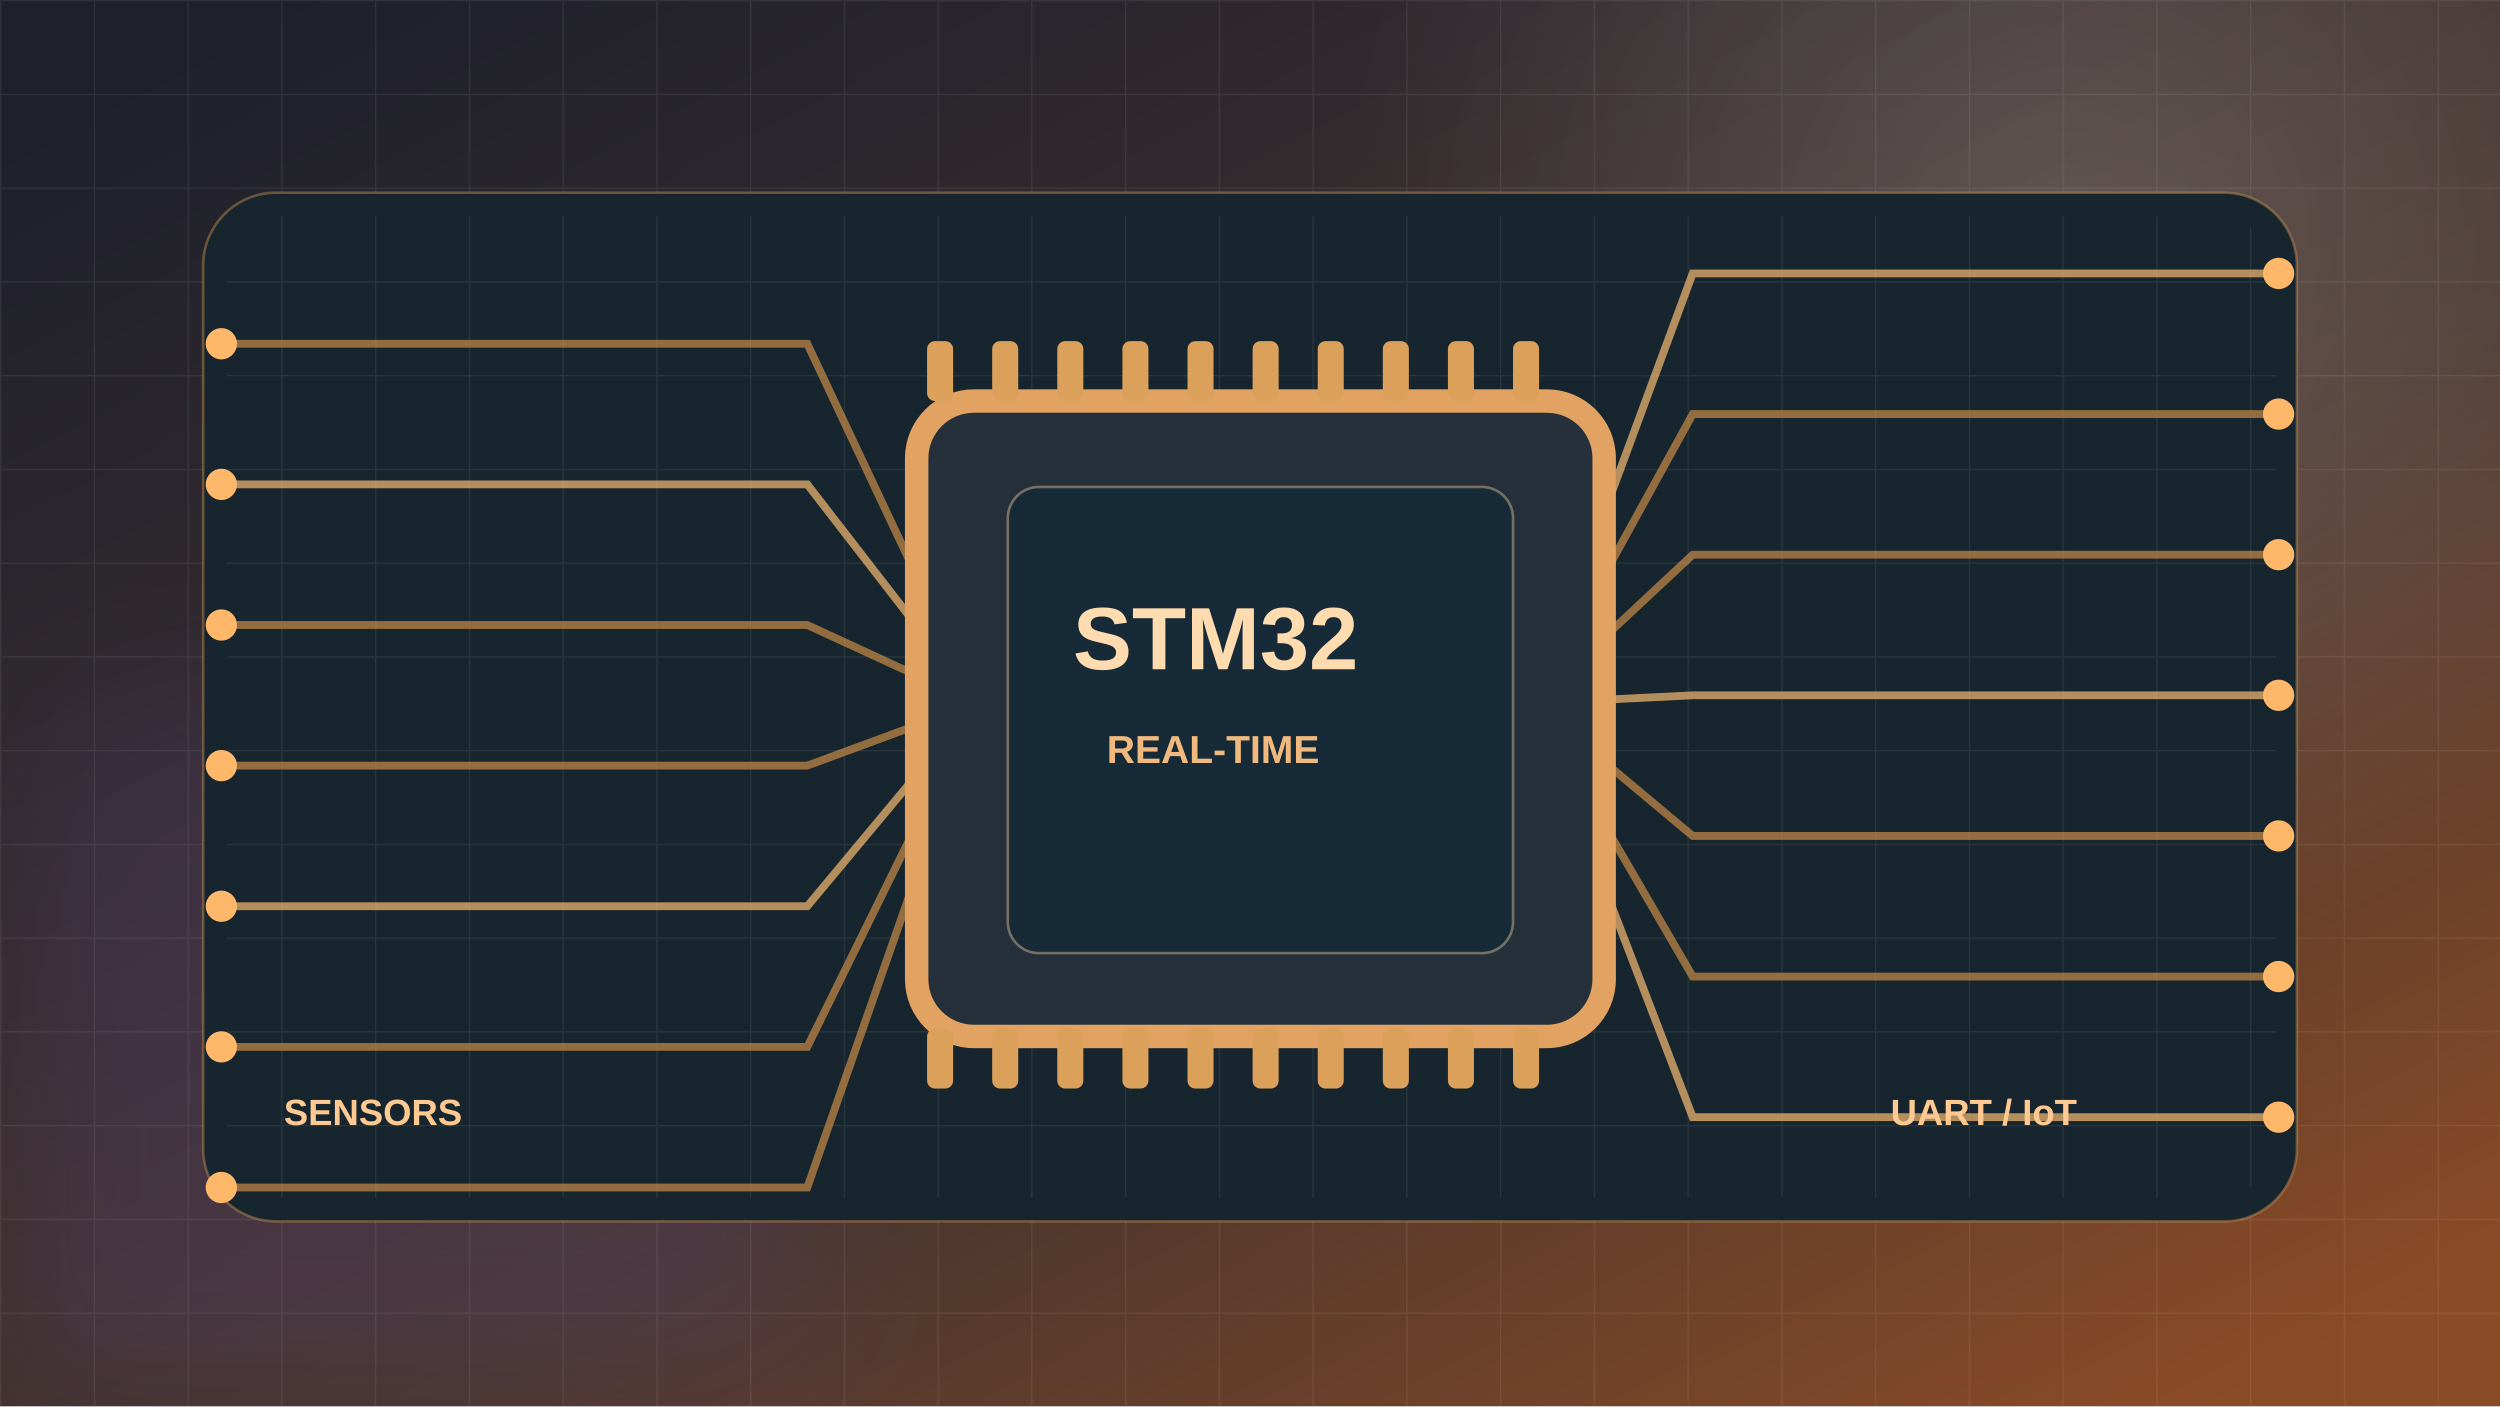
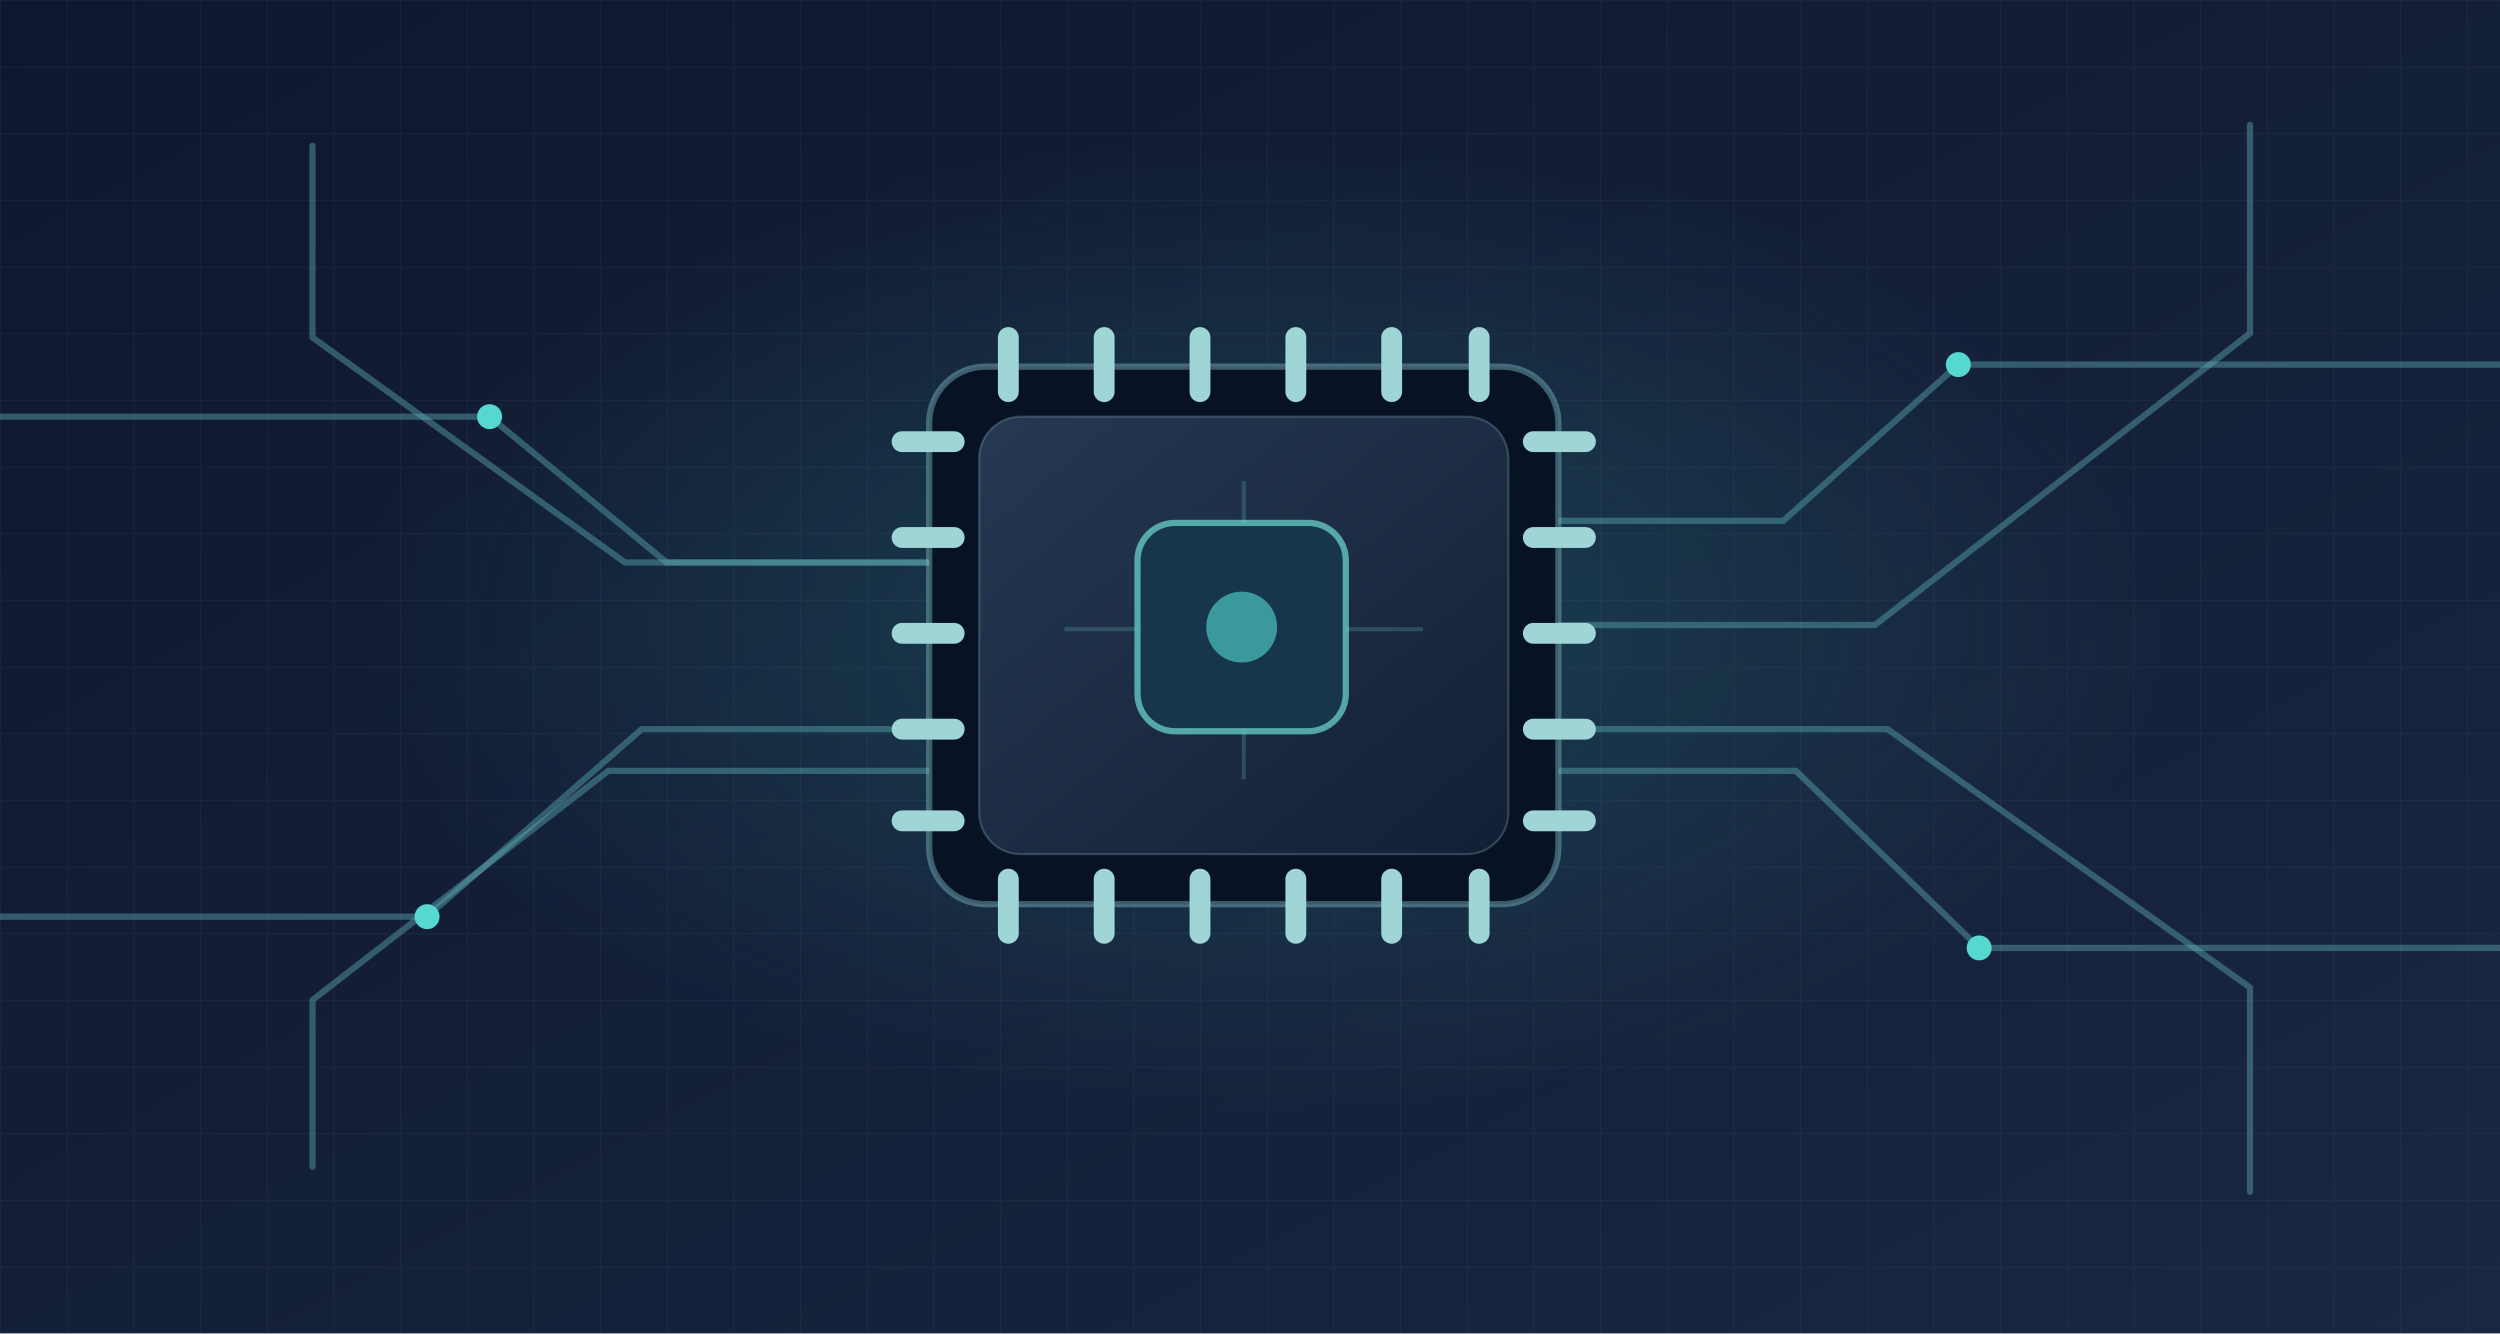
- <svg xmlns="http://www.w3.org/2000/svg" viewBox="0 0 960 540" role="img" aria-label="Embedded systems editorial project illustration">
+ <svg xmlns="http://www.w3.org/2000/svg" viewBox="0 0 1200 640" role="img" aria-label="Minimal STM32 circuit illustration">
  <defs>
-     <linearGradient id="bg" x1=".08" y1=".02" x2=".95" y2=".94">
-       <stop stop-color="#1e202c" />
-       <stop offset=".62" stop-color="#49352e" />
-       <stop offset="1" stop-color="#8a4b27" />
+     <linearGradient id="bg" x2="1" y2="1">
+       <stop stop-color="#0f172e" />
+       <stop offset="1" stop-color="#192741" />
+     </linearGradient>
+     <linearGradient id="chip" x2="1" y2="1">
+       <stop stop-color="#253952" />
+       <stop offset="1" stop-color="#131f35" />
    </linearGradient>
    <radialGradient id="glow">
-       <stop stop-color="#ffffff" stop-opacity=".26" />
-       <stop offset="1" stop-color="#ffffff" stop-opacity="0" />
+       <stop stop-color="#35c5bb" stop-opacity=".21" />
+       <stop offset="1" stop-color="#35c5bb" stop-opacity="0" />
    </radialGradient>
-     <pattern id="grid" width="36" height="36" patternUnits="userSpaceOnUse">
-       <path d="M36 0H0V36" fill="none" stroke="#ffffff" stroke-opacity=".075" />
+     <pattern id="grid" width="32" height="32" patternUnits="userSpaceOnUse">
+       <path d="M32 0H0V32" fill="none" stroke="#8cb6c4" stroke-opacity=".06" />
    </pattern>
-     <filter id="soft">
-       <feGaussianBlur stdDeviation="30" />
-     </filter>
  </defs>
-   <rect width="960" height="540" fill="url(#bg)" />
-   <rect width="960" height="540" fill="url(#grid)" />
-   <circle cx="795" cy="92" r="280" fill="url(#glow)" opacity=".7" />
-   <circle cx="112" cy="465" r="200" fill="#7e64ff" opacity=".1" filter="url(#soft)" />
-   <rect x="78" y="74" width="804" height="395" rx="28" fill="#17252e" stroke="#c7904f" stroke-opacity=".45" />
-   <rect x="87" y="83" width="787" height="377" rx="23" fill="url(#grid)" />
-   <path d="M875 105H650L589 270H570" stroke="#f8bb72" fill="none" stroke-width="3" stroke-opacity=".7" />
-   <circle cx="875" cy="105" r="6" fill="#ffb86a" />
-   <path d="M85 132H310L375 270H400" stroke="#c88c48" fill="none" stroke-width="3" stroke-opacity=".7" />
-   <circle cx="85" cy="132" r="6" fill="#ffb86a" />
-   <path d="M875 159H650L589 270H570" stroke="#c88c48" fill="none" stroke-width="3" stroke-opacity=".7" />
-   <circle cx="875" cy="159" r="6" fill="#ffb86a" />
-   <path d="M85 186H310L375 270H400" stroke="#f8bb72" fill="none" stroke-width="3" stroke-opacity=".7" />
-   <circle cx="85" cy="186" r="6" fill="#ffb86a" />
-   <path d="M875 213H650L589 270H570" stroke="#c88c48" fill="none" stroke-width="3" stroke-opacity=".7" />
-   <circle cx="875" cy="213" r="6" fill="#ffb86a" />
-   <path d="M85 240H310L375 270H400" stroke="#c88c48" fill="none" stroke-width="3" stroke-opacity=".7" />
-   <circle cx="85" cy="240" r="6" fill="#ffb86a" />
-   <path d="M875 267H650L589 270H570" stroke="#f8bb72" fill="none" stroke-width="3" stroke-opacity=".7" />
-   <circle cx="875" cy="267" r="6" fill="#ffb86a" />
-   <path d="M85 294H310L375 270H400" stroke="#c88c48" fill="none" stroke-width="3" stroke-opacity=".7" />
-   <circle cx="85" cy="294" r="6" fill="#ffb86a" />
-   <path d="M875 321H650L589 270H570" stroke="#c88c48" fill="none" stroke-width="3" stroke-opacity=".7" />
-   <circle cx="875" cy="321" r="6" fill="#ffb86a" />
-   <path d="M85 348H310L375 270H400" stroke="#f8bb72" fill="none" stroke-width="3" stroke-opacity=".7" />
-   <circle cx="85" cy="348" r="6" fill="#ffb86a" />
-   <path d="M875 375H650L589 270H570" stroke="#c88c48" fill="none" stroke-width="3" stroke-opacity=".7" />
-   <circle cx="875" cy="375" r="6" fill="#ffb86a" />
-   <path d="M85 402H310L375 270H400" stroke="#c88c48" fill="none" stroke-width="3" stroke-opacity=".7" />
-   <circle cx="85" cy="402" r="6" fill="#ffb86a" />
-   <path d="M875 429H650L589 270H570" stroke="#f8bb72" fill="none" stroke-width="3" stroke-opacity=".7" />
-   <circle cx="875" cy="429" r="6" fill="#ffb86a" />
-   <path d="M85 456H310L375 270H400" stroke="#c88c48" fill="none" stroke-width="3" stroke-opacity=".7" />
-   <circle cx="85" cy="456" r="6" fill="#ffb86a" />
-   <rect x="352" y="154" width="264" height="244" rx="22" fill="#26303a" stroke="#e2a362" stroke-width="9" />
-   <rect x="387" y="187" width="194" height="179" rx="12" fill="#172a37" stroke="#fbd6a6" stroke-opacity=".4" />
-   <text x="412" y="257" font-family="Arial,system-ui,sans-serif" font-size="34" font-weight="700" fill="#ffdbb0">STM32</text>
-   <text x="425" y="293" font-family="Arial,system-ui,sans-serif" font-size="15" font-weight="600" fill="#f0b97d">REAL-TIME</text>
-   <rect x="356" y="131" width="10" height="23" rx="3" fill="#dba05a" />
-   <rect x="381" y="131" width="10" height="23" rx="3" fill="#dba05a" />
-   <rect x="406" y="131" width="10" height="23" rx="3" fill="#dba05a" />
-   <rect x="431" y="131" width="10" height="23" rx="3" fill="#dba05a" />
-   <rect x="456" y="131" width="10" height="23" rx="3" fill="#dba05a" />
-   <rect x="481" y="131" width="10" height="23" rx="3" fill="#dba05a" />
-   <rect x="506" y="131" width="10" height="23" rx="3" fill="#dba05a" />
-   <rect x="531" y="131" width="10" height="23" rx="3" fill="#dba05a" />
-   <rect x="556" y="131" width="10" height="23" rx="3" fill="#dba05a" />
-   <rect x="581" y="131" width="10" height="23" rx="3" fill="#dba05a" />
-   <rect x="356" y="395" width="10" height="23" rx="3" fill="#dba05a" />
-   <rect x="381" y="395" width="10" height="23" rx="3" fill="#dba05a" />
-   <rect x="406" y="395" width="10" height="23" rx="3" fill="#dba05a" />
-   <rect x="431" y="395" width="10" height="23" rx="3" fill="#dba05a" />
-   <rect x="456" y="395" width="10" height="23" rx="3" fill="#dba05a" />
-   <rect x="481" y="395" width="10" height="23" rx="3" fill="#dba05a" />
-   <rect x="506" y="395" width="10" height="23" rx="3" fill="#dba05a" />
-   <rect x="531" y="395" width="10" height="23" rx="3" fill="#dba05a" />
-   <rect x="556" y="395" width="10" height="23" rx="3" fill="#dba05a" />
-   <rect x="581" y="395" width="10" height="23" rx="3" fill="#dba05a" />
-   <text x="109" y="432" font-family="Arial,system-ui,sans-serif" font-size="14" font-weight="600" fill="#ffca91">SENSORS</text>
-   <text x="726" y="432" font-family="Arial,system-ui,sans-serif" font-size="14" font-weight="600" fill="#ffca91">UART / IoT</text>
+   <rect width="1200" height="640" fill="url(#bg)" />
+   <rect width="1200" height="640" fill="url(#grid)" />
+   <ellipse cx="606" cy="300" rx="435" ry="235" fill="url(#glow)" />
+   <g fill="none" stroke="#5eb0b6" stroke-opacity=".43" stroke-width="3" stroke-linecap="round" stroke-linejoin="round">
+     <path d="M0 200H235L320 270H446M0 440H205L308 350H446M1200 175H940L856 250H748M1200 455H950L862 370H748" />
+     <path d="M150 70V162L300 270H446M1080 60V160L900 300H748M150 560V480L292 370H446M1080 572V474L906 350H748" />
+   </g>
+   <g fill="#56d7cf">
+     <circle cx="235" cy="200" r="6" />
+     <circle cx="940" cy="175" r="6" />
+     <circle cx="205" cy="440" r="6" />
+     <circle cx="950" cy="455" r="6" />
+   </g>
+   <g transform="translate(446 176)">
+     <rect width="302" height="258" rx="27" fill="#071324" stroke="#7cb9c5" stroke-opacity=".45" stroke-width="3" />
+     <rect x="24" y="24" width="254" height="210" rx="20" fill="url(#chip)" stroke="#a3c9d3" stroke-opacity=".26" />
+     <path d="M65 126h172M151 55v143" stroke="#7de0d2" stroke-opacity=".2" stroke-width="2" />
+     <rect x="100" y="75" width="100" height="100" rx="18" fill="#18364b" stroke="#71e0d4" stroke-opacity=".68" stroke-width="3" />
+     <circle cx="150" cy="125" r="17" fill="#4bc8c4" fill-opacity=".68" />
+     <g stroke="#a0d5d8" stroke-width="10" stroke-linecap="round">
+       <path d="M38 -14v26M84 -14v26M130 -14v26M176 -14v26M222 -14v26M264 -14v26M38 246v26M84 246v26M130 246v26M176 246v26M222 246v26M264 246v26" />
+       <path d="M-13 36h25M-13 82h25M-13 128h25M-13 174h25M-13 218h25M290 36h25M290 82h25M290 128h25M290 174h25M290 218h25" />
+     </g>
+   </g>
</svg>
